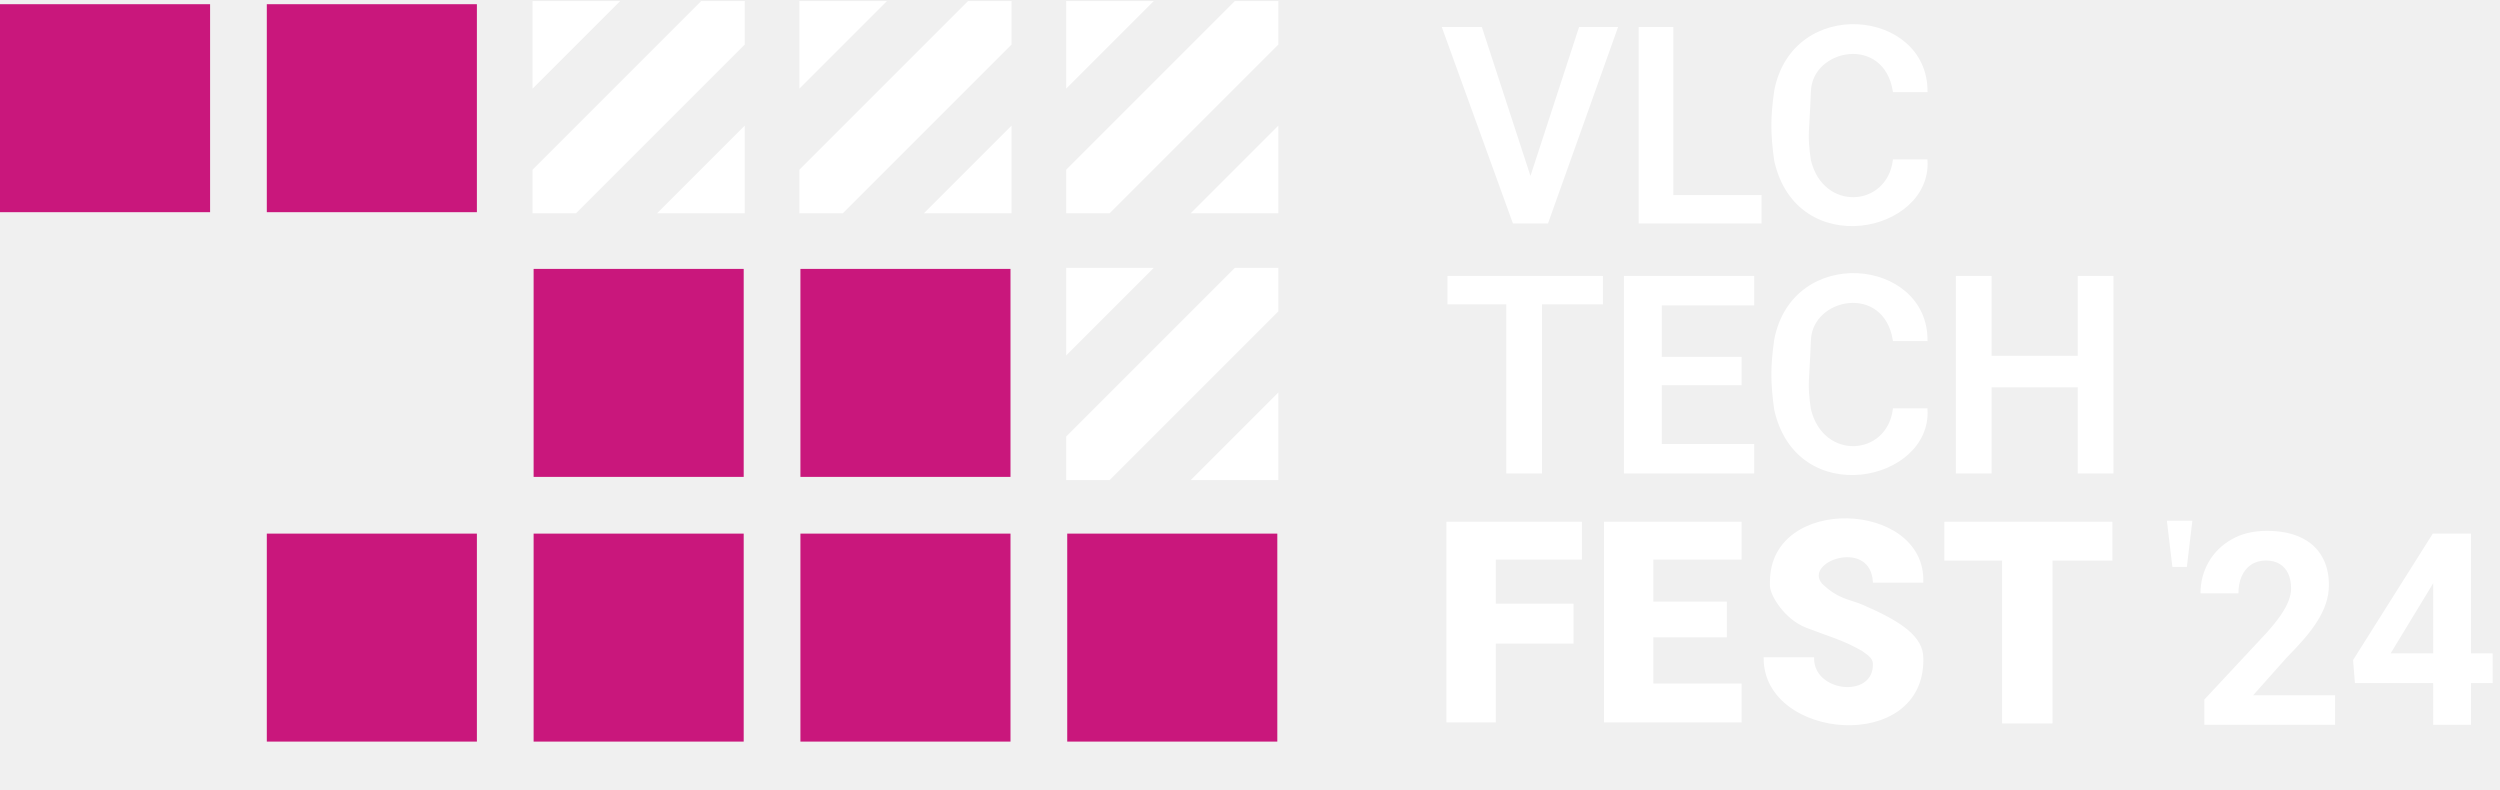
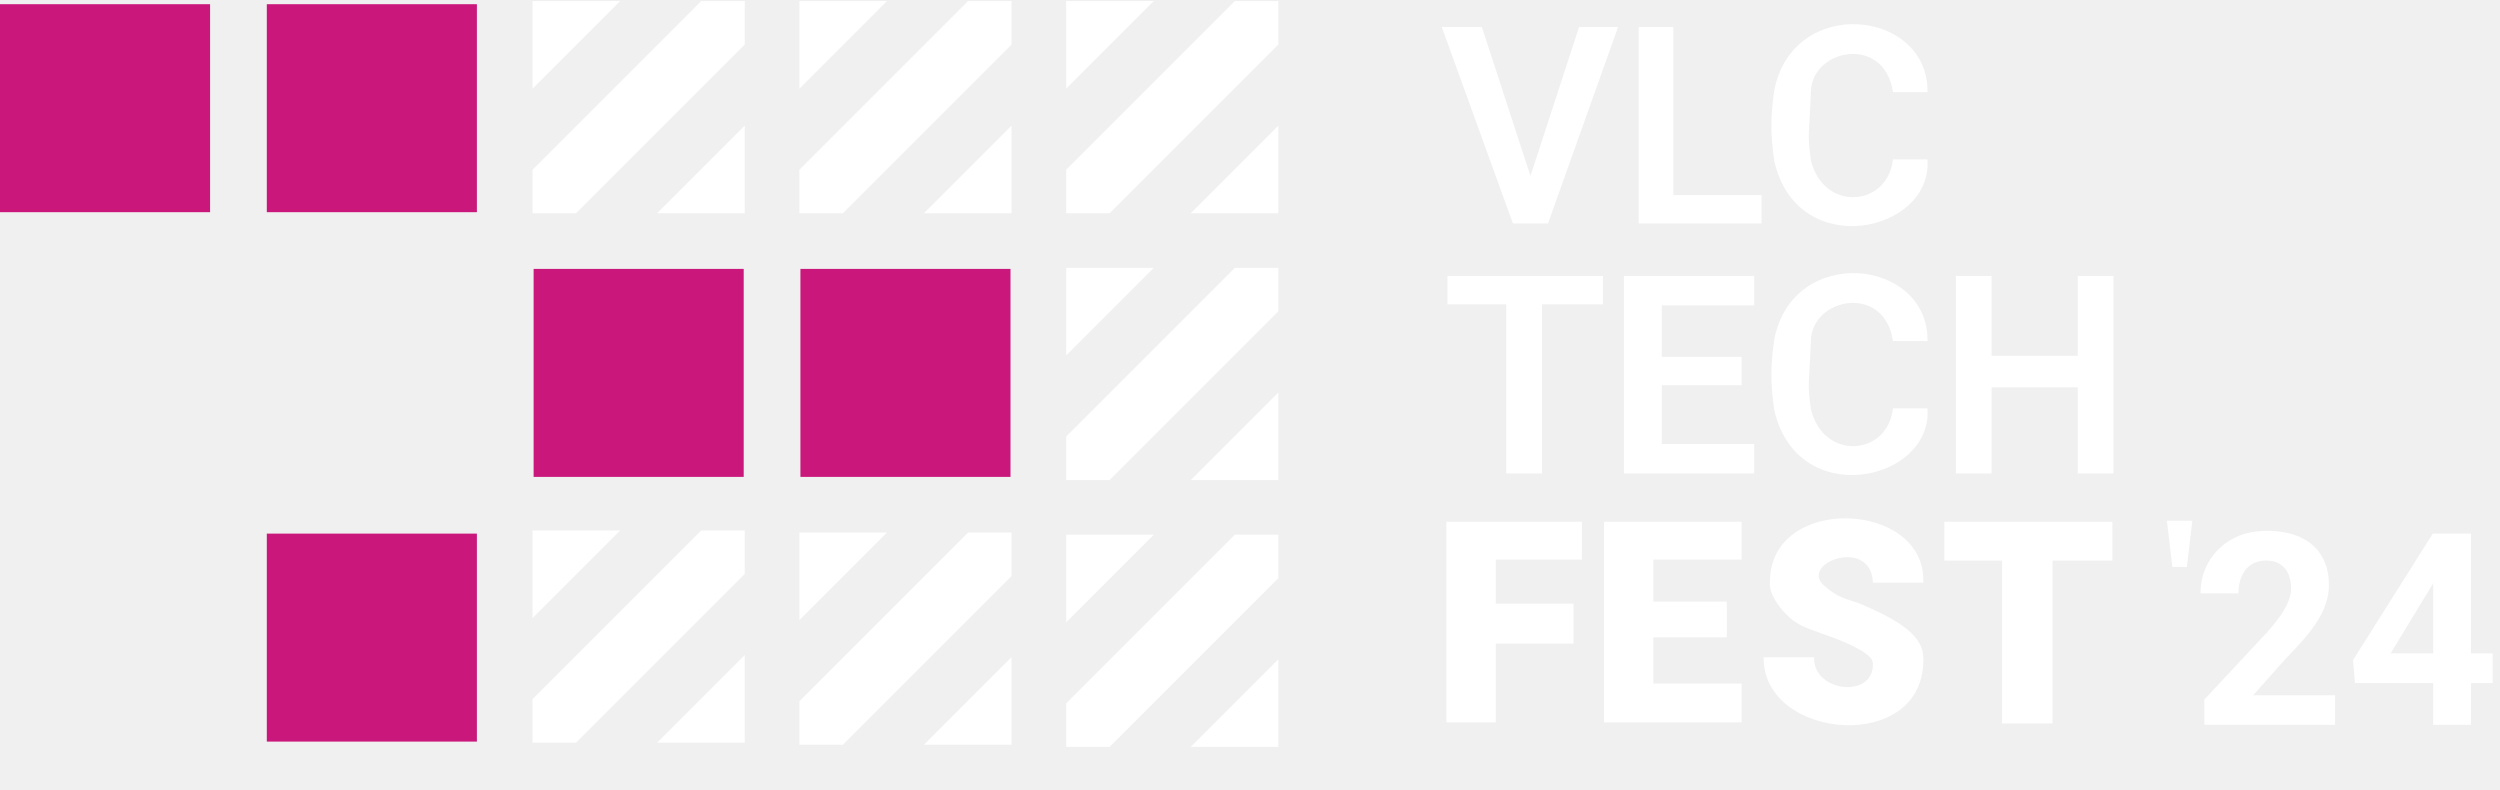
<svg xmlns="http://www.w3.org/2000/svg" width="1190" height="376" viewBox="0 0 1190 376" fill="none">
  <path d="M254 101V81L334 1H354V21L274 101H254Z" fill="white" />
  <path d="M254 41V1H294L254 41Z" fill="white" />
  <path d="M354 61V101H314L354 61Z" fill="white" />
  <path d="M254 101V81L334 1H354V21L274 101H254Z" stroke="white" />
  <path d="M254 41V1H294L254 41Z" stroke="white" />
  <path d="M354 61V101H314L354 61Z" stroke="white" />
+   <path d="M254 353V333L334 253H354V273L274 353H254Z" fill="white" />
+   <path d="M254 293V253H294L254 293Z" fill="white" />
+   <path d="M354 313V353H314L354 313Z" fill="white" />
+   <path d="M254 353V333L334 253H354V273L274 353H254Z" stroke="white" />
+   <path d="M254 293V253H294L254 293Z" stroke="white" />
+   <path d="M354 313V353H314L354 313Z" stroke="white" />
+   <path d="M381 354V334L461 254H481V274L401 354H381Z" fill="white" />
+   <path d="M381 294V254H421L381 294Z" fill="white" />
+   <path d="M481 314V354H441L481 314Z" fill="white" />
+   <path d="M381 354V334L461 254H481V274L401 354H381Z" stroke="white" />
+   <path d="M381 294V254H421L381 294Z" stroke="white" />
+   <path d="M481 314V354H441L481 314Z" stroke="white" />
+   <path d="M508 355V335L588 255H608V275L528 355H508Z" fill="white" />
+   <path d="M508 295V255H548L508 295Z" fill="white" />
+   <path d="M608 315V355H568L608 315Z" fill="white" />
+   <path d="M508 355V335L588 255H608V275L528 355H508Z" stroke="white" />
+   <path d="M508 295V255H548L508 295Z" stroke="white" />
+   <path d="M608 315V355H568L608 315Z" stroke="white" />
  <path d="M381 101V81L461 1H481V21L401 101H381Z" fill="white" />
  <path d="M381 41V1H421L381 41Z" fill="white" />
  <path d="M481 61V101H441L481 61Z" fill="white" />
  <path d="M381 101V81L461 1H481V21L401 101H381Z" stroke="white" />
  <path d="M381 41V1H421L381 41Z" stroke="white" />
  <path d="M481 61V101H441L481 61Z" stroke="white" />
  <path d="M508 101V81L588 1H608V21L528 101H508Z" fill="white" />
  <path d="M508 41V1H548L508 41Z" fill="white" />
  <path d="M608 61V101H568L608 61Z" fill="white" />
  <path d="M508 101V81L588 1H608V21L528 101H508Z" stroke="white" />
  <path d="M508 41V1H548L508 41Z" stroke="white" />
  <path d="M608 61V101H568L608 61Z" stroke="white" />
  <path d="M508 228V208L588 128H608V148L528 228H508Z" fill="white" />
  <path d="M508 168V128H548L508 168Z" fill="white" />
  <path d="M608 188V228H568L608 188Z" fill="white" />
  <path d="M508 228V208L588 128H608V148L528 228H508Z" stroke="white" />
  <path d="M508 168V128H548L508 168Z" stroke="white" />
  <path d="M608 188V228H568L608 188Z" stroke="white" />
-   <rect x="508" y="254" width="100" height="99" fill="#C9177C" />
-   <rect x="381" y="254" width="100" height="99" fill="#C9177C" />
-   <rect x="254" y="254" width="100" height="99" fill="#C9177C" />
  <rect x="381" y="128" width="100" height="99" fill="#C9177C" />
  <rect x="254" y="128" width="100" height="99" fill="#C9177C" />
  <rect y="2" width="100" height="99" fill="#C9177C" />
  <rect x="127" y="2" width="100" height="99" fill="#C9177C" />
  <rect x="127" y="254" width="100" height="99" fill="#C9177C" />
  <path d="M845 161.86C853.5 116.86 917 123.36 917 161.86H901.5C897 134.36 862.274 141.103 861.5 161.86C860.726 182.618 859.66 181.972 861.5 194.86C867.5 219.86 898.5 217.86 901.5 194.86H917C919 228.86 855.5 242.36 845 194.86C843.235 181.971 843.22 174.75 845 161.86Z" fill="white" />
  <path d="M689.5 131.86V144.36H717.5V224.86H733.5V144.36H762.5V131.86H689.5Z" fill="white" />
  <path d="M687 13.36H705L728.5 85.36L752 13.36H769.5L736.5 105.86H720.5L687 13.36Z" fill="white" />
  <path d="M780.5 13.36H796V93.36H838V105.86H780.5V13.36Z" fill="white" />
  <path d="M773.5 131.86V224.86H834.5V211.86H790.5V182.86H828.5V170.36H790.5V144.86H834.5V131.86H773.5Z" fill="white" />
  <path d="M917 43.36C917 4.86 853.5 -1.64 845 43.36C843.22 56.249 843.235 63.47 845 76.36C855.5 123.86 919 110.36 917 76.36H901.5C898.5 99.36 867.5 101.36 861.5 76.36C859.66 63.471 860.726 64.117 861.5 43.36C862.274 22.602 897 15.86 901.5 43.36H917Z" fill="white" />
  <path d="M931.5 131.86H947.5V169.86H989.5V131.86H1005.5V224.86H989.5V183.86H947.5V224.86H931.5V131.86Z" fill="white" />
  <path d="M926 248.86H1005V266.36H976.5V343.86H953.5V266.36H926V248.86Z" fill="white" />
  <path d="M915 276.86C916 238.86 843 235.86 843 276.86V278.86C843 283.001 849.633 294.361 860 298.361C871.524 302.807 877 304.001 886.5 309.361C890.635 312.25 892.148 313.467 892 316.861C891.461 333.057 863 330.001 863 313.361H840C840 351.861 916 358.361 915 313.361C915.063 303.243 904.576 296.185 886.5 288.36C880.331 285.69 875 285.86 867 278.233L866 276.86C860 265.86 890.653 256.219 892 276.86H915Z" fill="white" />
  <path d="M764 248.86H828.5V265.86H786.5V286.86H821.5V302.86H786.5V325.86H828.5V343.36H764V248.86Z" fill="white" />
  <path d="M689 343.36H711.5V305.86H748.5V287.86H711.5V265.86H752.5V248.86H689V343.36Z" fill="white" />
  <path d="M1032 248.36H1043L1040.5 269.36H1034.5L1032 248.36Z" fill="white" />
  <path d="M845 161.86C853.5 116.86 917 123.36 917 161.86H901.5C897 134.36 862.274 141.103 861.5 161.86C860.726 182.618 859.66 181.972 861.5 194.86C867.5 219.86 898.5 217.86 901.5 194.86H917C919 228.86 855.5 242.36 845 194.86C843.235 181.971 843.22 174.75 845 161.86Z" stroke="white" />
  <path d="M689.5 131.86V144.36H717.5V224.86H733.5V144.36H762.5V131.86H689.5Z" stroke="white" />
  <path d="M687 13.36H705L728.5 85.36L752 13.36H769.5L736.5 105.86H720.5L687 13.36Z" stroke="white" />
  <path d="M780.5 13.36H796V93.36H838V105.86H780.5V13.36Z" stroke="white" />
  <path d="M773.5 131.86V224.86H834.5V211.86H790.5V182.86H828.5V170.36H790.5V144.86H834.5V131.86H773.5Z" stroke="white" />
  <path d="M917 43.36C917 4.86 853.5 -1.64 845 43.36C843.22 56.249 843.235 63.47 845 76.36C855.5 123.86 919 110.36 917 76.36H901.5C898.5 99.36 867.5 101.36 861.5 76.36C859.66 63.471 860.726 64.117 861.5 43.36C862.274 22.602 897 15.86 901.5 43.36H917Z" stroke="white" />
  <path d="M931.5 131.86H947.5V169.86H989.5V131.86H1005.5V224.86H989.5V183.86H947.5V224.86H931.5V131.86Z" stroke="white" />
  <path d="M926 248.86H1005V266.36H976.5V343.86H953.5V266.36H926V248.86Z" stroke="white" />
  <path d="M915 276.86C916 238.86 843 235.86 843 276.86V278.86C843 283.001 849.633 294.361 860 298.361C871.524 302.807 877 304.001 886.5 309.361C890.635 312.25 892.148 313.467 892 316.861C891.461 333.057 863 330.001 863 313.361H840C840 351.861 916 358.361 915 313.361C915.063 303.243 904.576 296.185 886.5 288.36C880.331 285.69 875 285.86 867 278.233L866 276.86C860 265.86 890.653 256.219 892 276.86H915Z" stroke="white" />
  <path d="M764 248.86H828.5V265.86H786.5V286.86H821.5V302.86H786.5V325.86H828.5V343.36H764V248.86Z" stroke="white" />
  <path d="M689 343.36H711.5V305.86H748.5V287.86H711.5V265.86H752.5V248.86H689V343.36Z" stroke="white" />
  <path d="M1032 248.36H1043L1040.5 269.36H1034.5L1032 248.36Z" stroke="white" />
  <path d="M1111.5 330.938V345H1049.25V333L1078.69 301.438C1081.65 298.146 1083.98 295.25 1085.69 292.75C1087.4 290.208 1088.62 287.938 1089.38 285.938C1090.17 283.896 1090.56 281.958 1090.56 280.125C1090.56 277.375 1090.1 275.021 1089.19 273.062C1088.27 271.062 1086.92 269.521 1085.12 268.438C1083.38 267.354 1081.21 266.812 1078.62 266.812C1075.88 266.812 1073.5 267.479 1071.5 268.812C1069.54 270.146 1068.04 272 1067 274.375C1066 276.75 1065.5 279.438 1065.5 282.438H1047.44C1047.44 277.021 1048.73 272.062 1051.31 267.562C1053.9 263.021 1057.54 259.417 1062.25 256.75C1066.96 254.042 1072.54 252.688 1079 252.688C1085.38 252.688 1090.75 253.729 1095.12 255.812C1099.54 257.854 1102.88 260.812 1105.12 264.688C1107.42 268.521 1108.56 273.104 1108.56 278.438C1108.56 281.438 1108.08 284.375 1107.12 287.25C1106.17 290.083 1104.79 292.917 1103 295.75C1101.25 298.542 1099.12 301.375 1096.62 304.25C1094.12 307.125 1091.35 310.104 1088.31 313.188L1072.5 330.938H1111.5ZM1186.5 311V325.125H1120.94L1120.06 314.188L1158 254H1172.31L1156.81 279.938L1137.94 311H1186.5ZM1176.19 254V345H1158.19V254H1176.19Z" fill="white" />
</svg>
